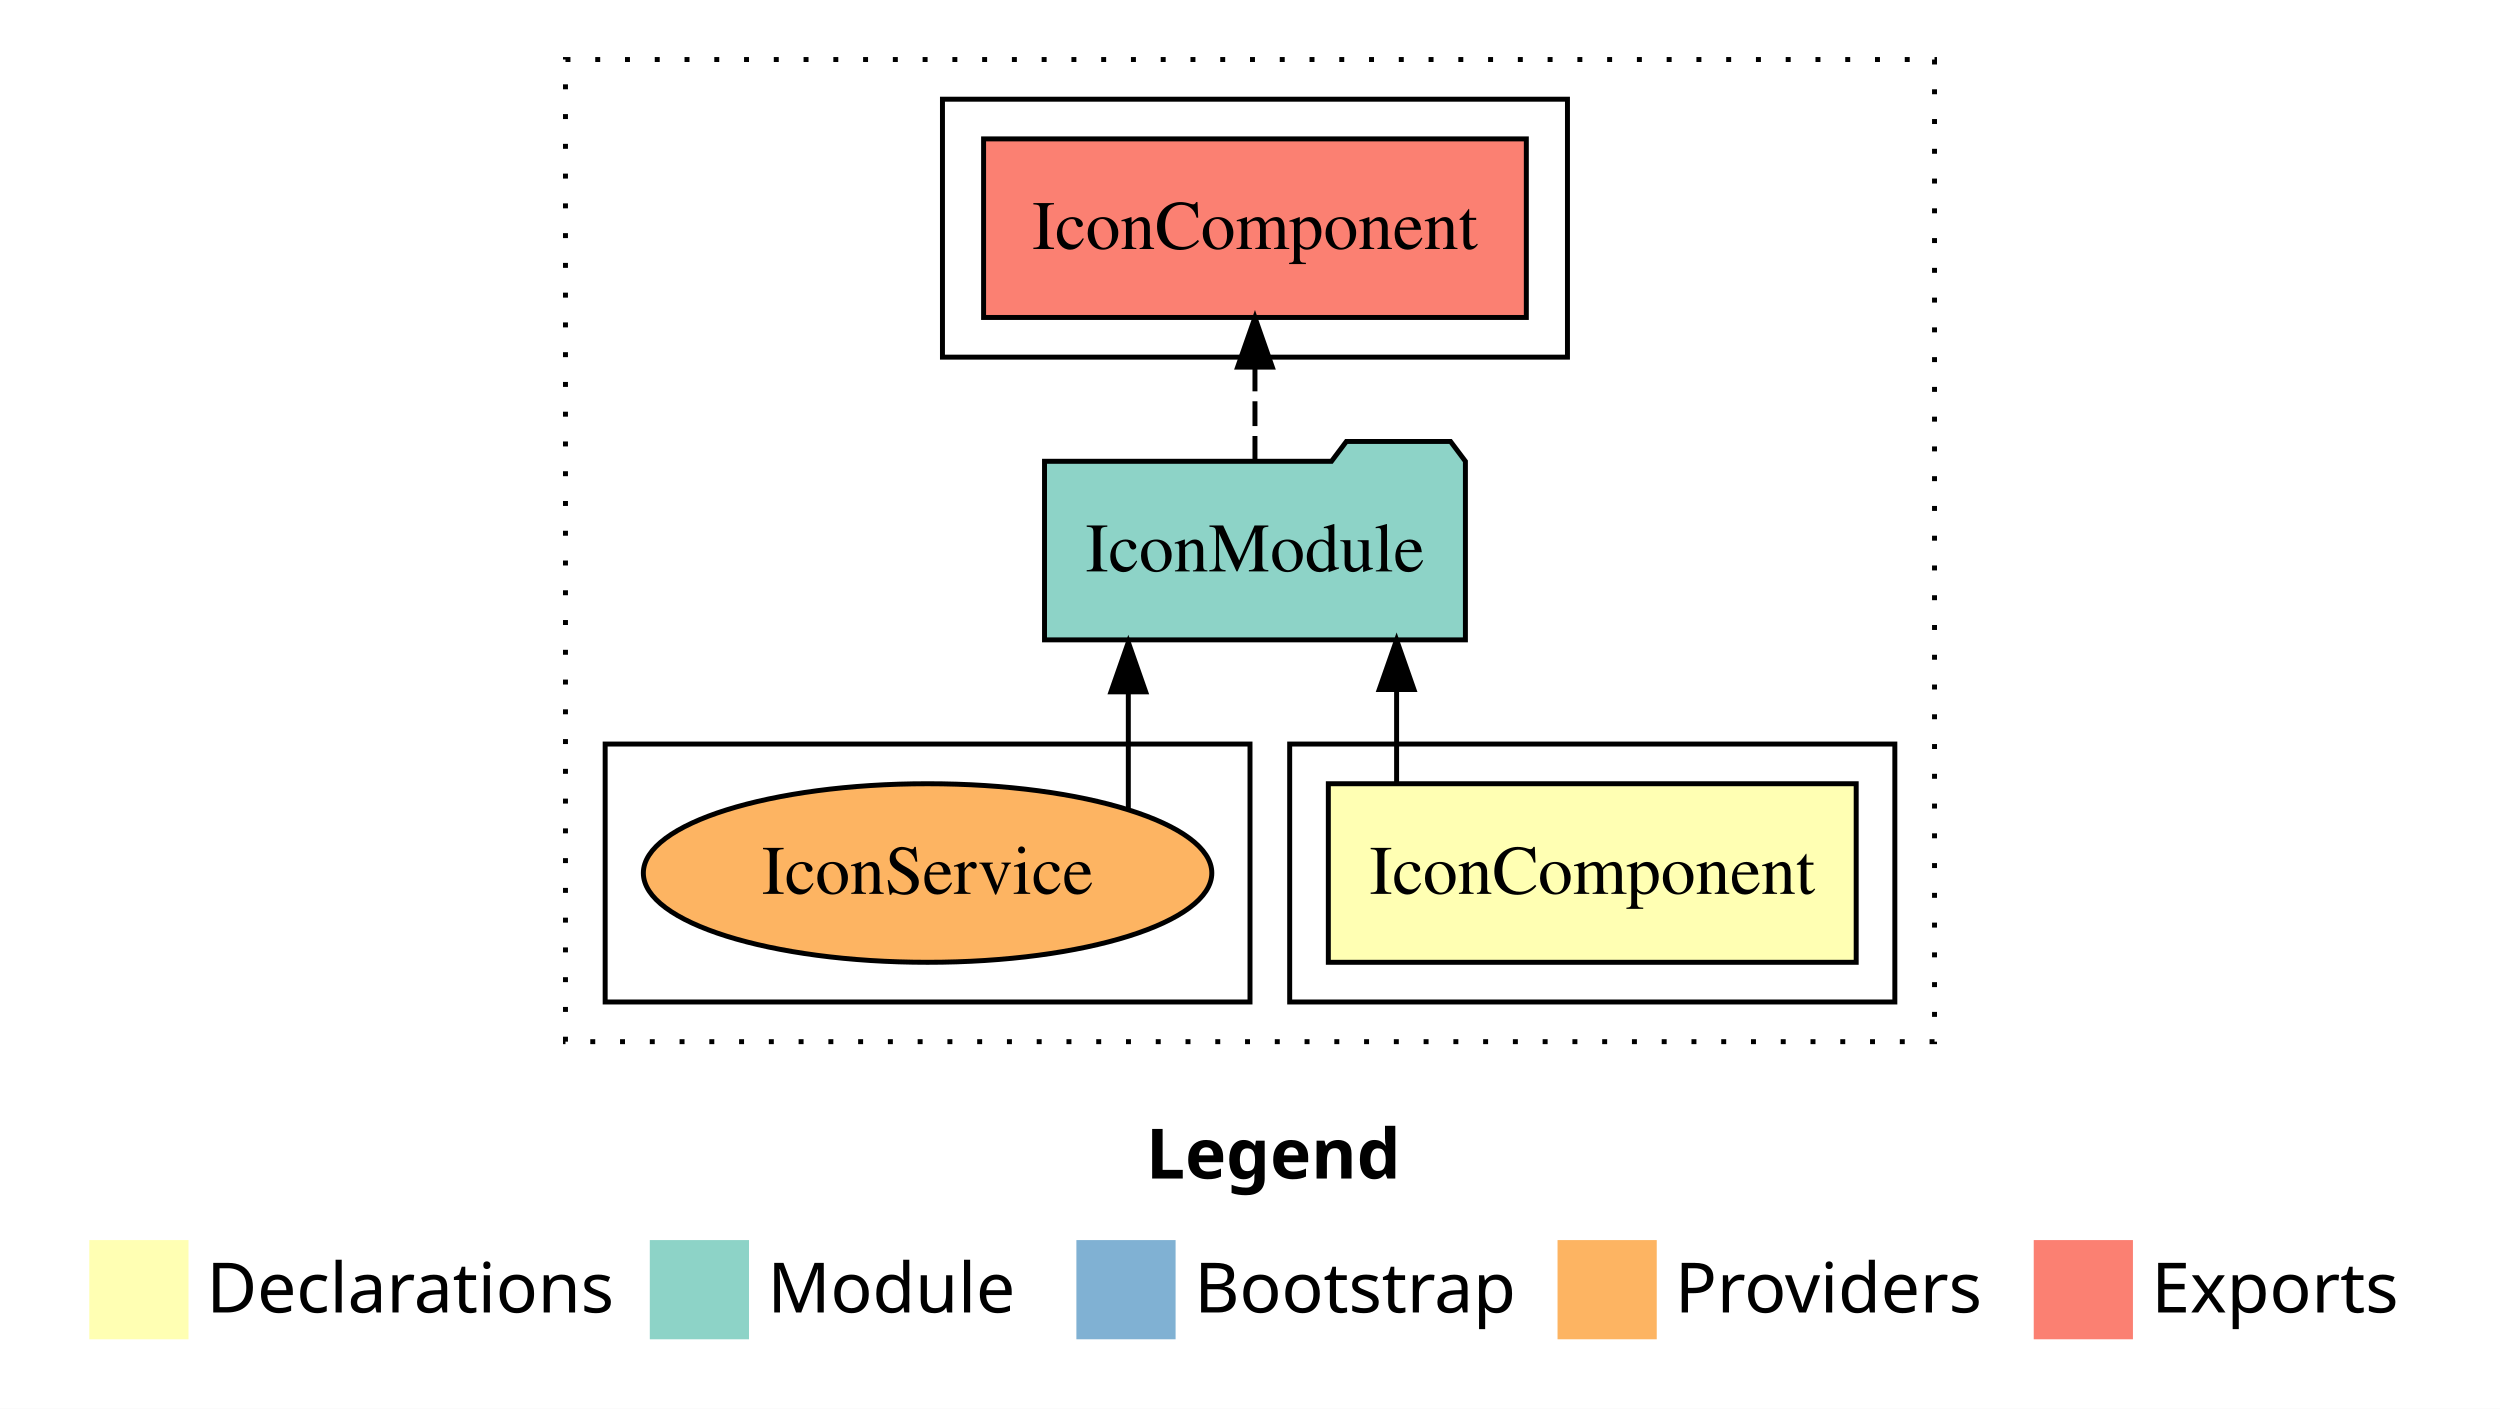
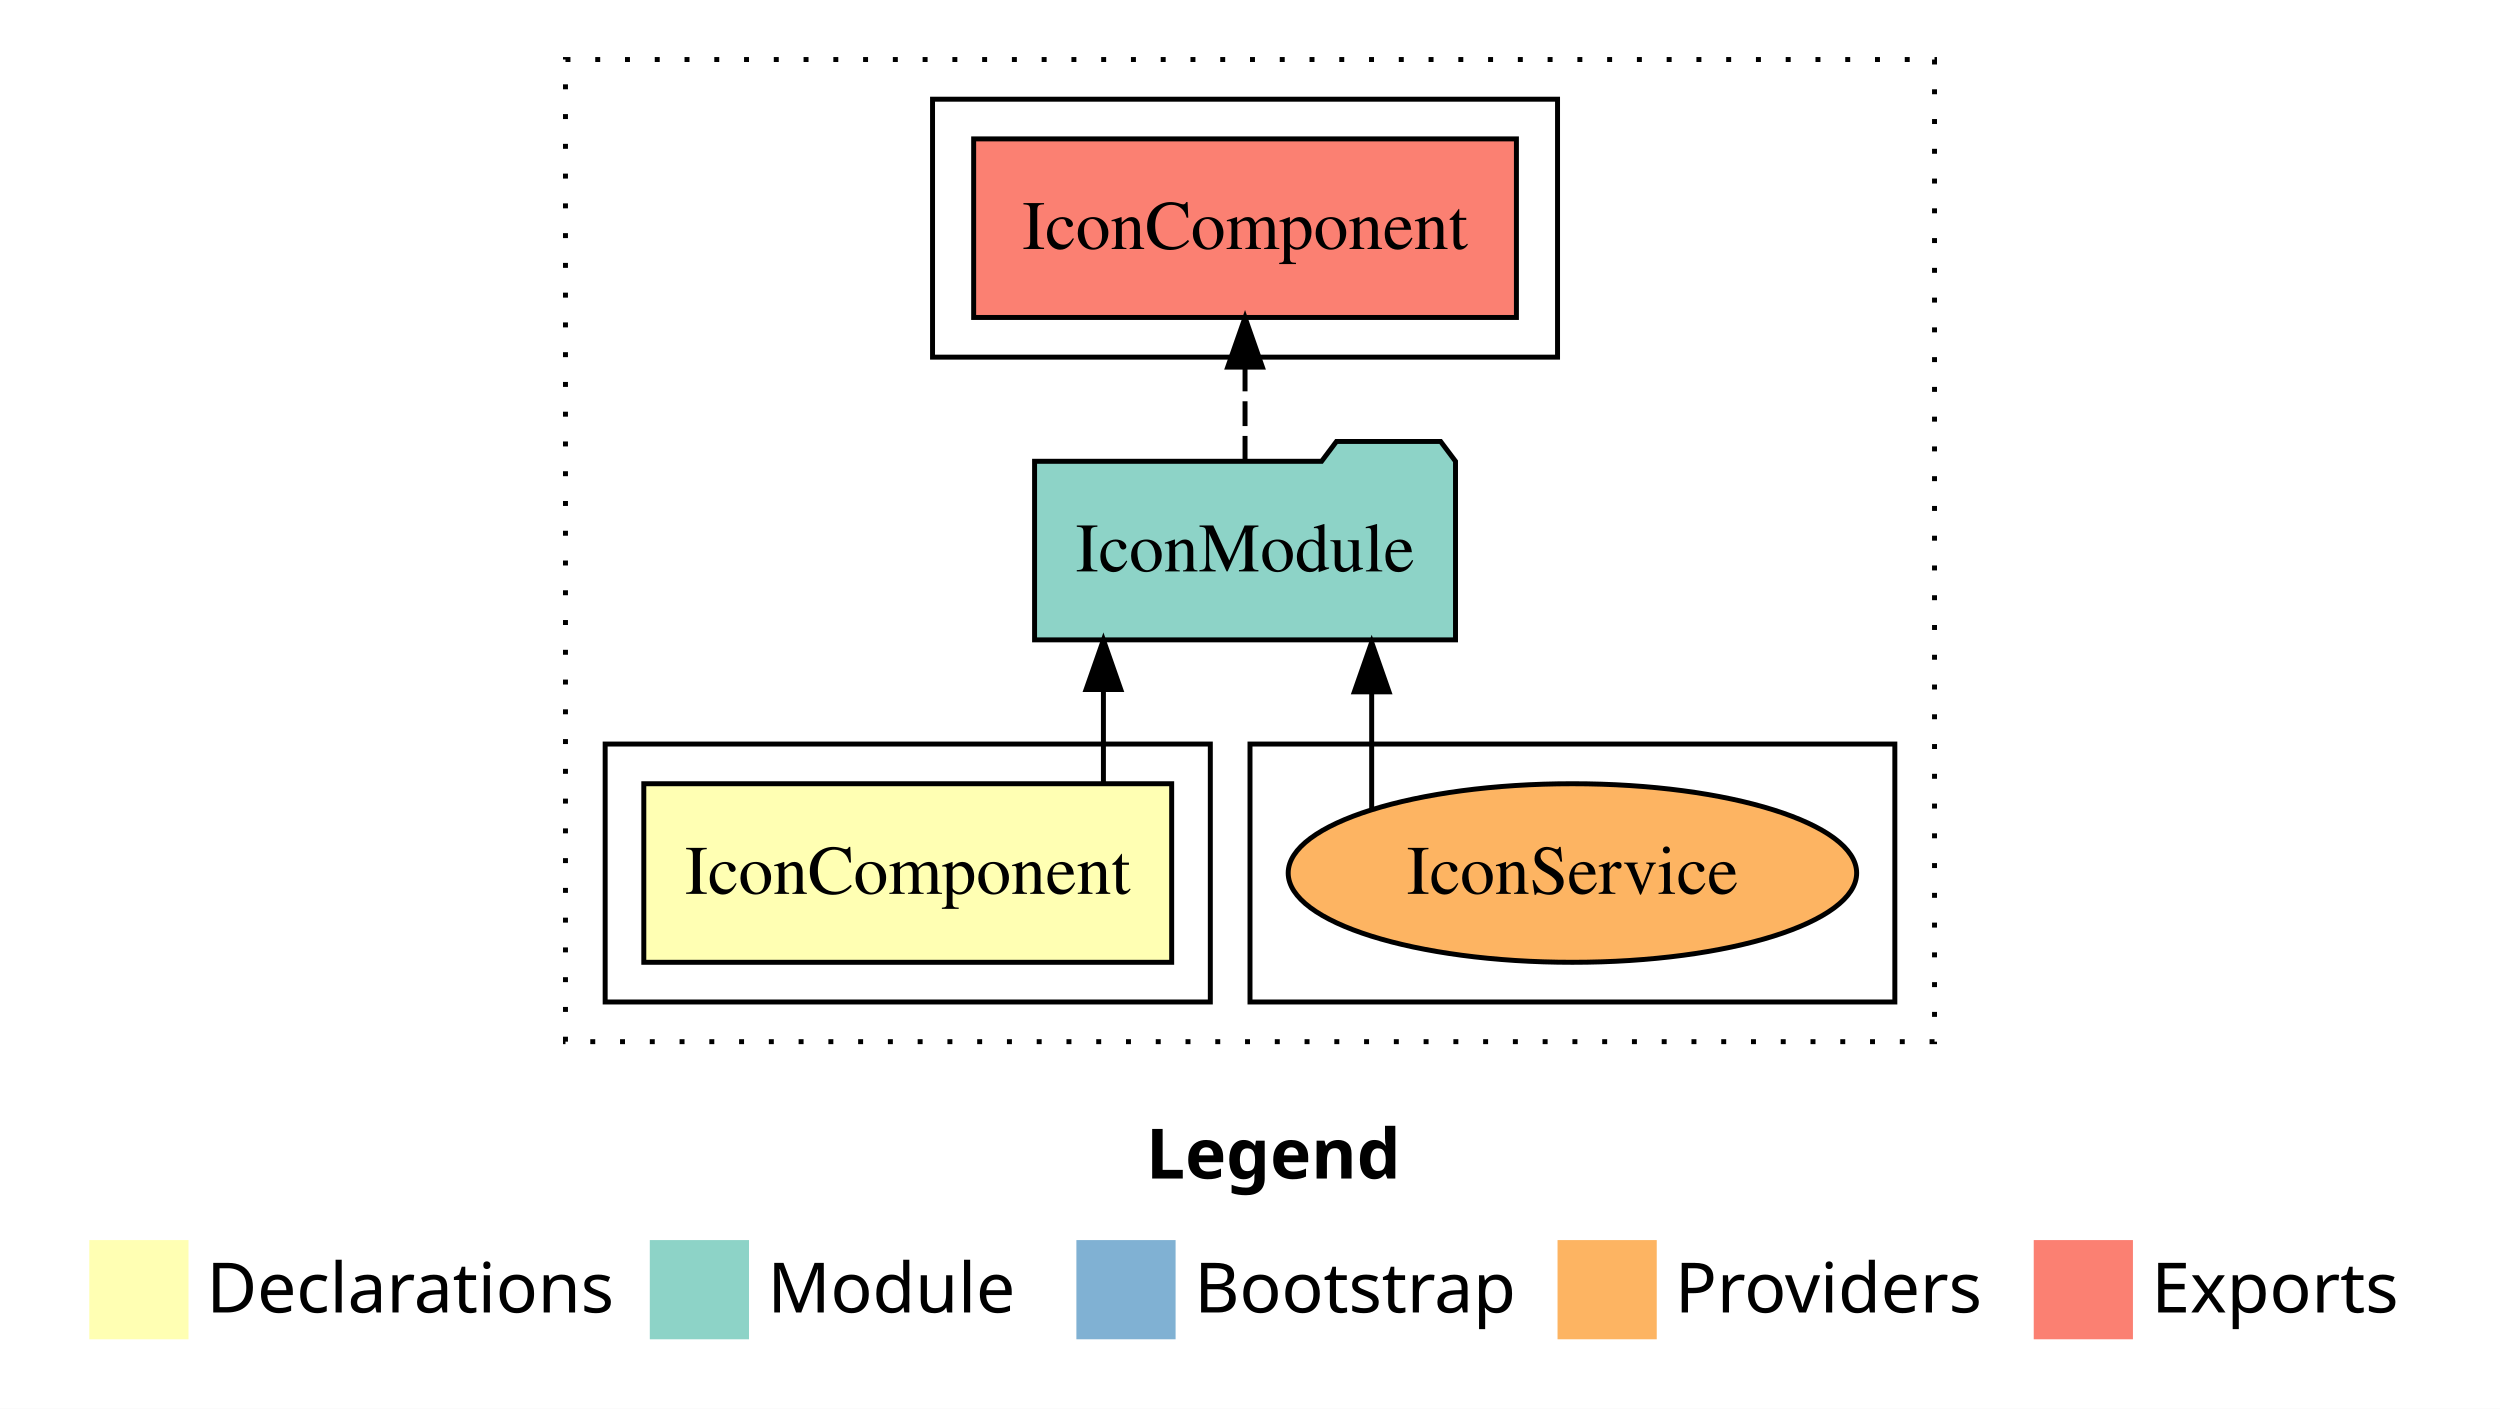
<svg xmlns="http://www.w3.org/2000/svg" width="504pt" height="284pt" viewBox="0.00 0.00 504.00 284.00">
  <g id="graph0" class="graph" transform="scale(1 1) rotate(0) translate(4 280)">
-     <polygon fill="#ffffff" stroke="transparent" points="-4,4 -4,-280 500,-280 500,4 -4,4" />
-     <text text-anchor="start" x="227.009" y="-42.4" font-family="sans-serif" font-weight="bold" font-size="14.00" fill="#000000">Legend</text>
+     <polygon fill="white" stroke="transparent" points="-4,4 -4,-280 500,-280 500,4 -4,4" />
+     <text text-anchor="start" x="227.01" y="-42.4" font-family="sans-serif" font-weight="bold" font-size="14.00">Legend</text>
    <polygon fill="#ffffb3" stroke="transparent" points="14,-10 14,-30 34,-30 34,-10 14,-10" />
-     <text text-anchor="start" x="37.629" y="-15.4" font-family="sans-serif" font-size="14.00" fill="#000000">  Declarations</text>
+     <text text-anchor="start" x="37.63" y="-15.4" font-family="sans-serif" font-size="14.00">  Declarations</text>
    <polygon fill="#8dd3c7" stroke="transparent" points="127,-10 127,-30 147,-30 147,-10 127,-10" />
-     <text text-anchor="start" x="150.725" y="-15.4" font-family="sans-serif" font-size="14.00" fill="#000000">  Module</text>
+     <text text-anchor="start" x="150.73" y="-15.4" font-family="sans-serif" font-size="14.00">  Module</text>
    <polygon fill="#80b1d3" stroke="transparent" points="213,-10 213,-30 233,-30 233,-10 213,-10" />
-     <text text-anchor="start" x="236.781" y="-15.4" font-family="sans-serif" font-size="14.00" fill="#000000">  Bootstrap</text>
+     <text text-anchor="start" x="236.78" y="-15.4" font-family="sans-serif" font-size="14.00">  Bootstrap</text>
    <polygon fill="#fdb462" stroke="transparent" points="310,-10 310,-30 330,-30 330,-10 310,-10" />
-     <text text-anchor="start" x="333.673" y="-15.4" font-family="sans-serif" font-size="14.00" fill="#000000">  Providers</text>
+     <text text-anchor="start" x="333.67" y="-15.4" font-family="sans-serif" font-size="14.00">  Providers</text>
    <polygon fill="#fb8072" stroke="transparent" points="406,-10 406,-30 426,-30 426,-10 406,-10" />
-     <text text-anchor="start" x="429.726" y="-15.4" font-family="sans-serif" font-size="14.00" fill="#000000">  Exports</text>
+     <text text-anchor="start" x="429.73" y="-15.4" font-family="sans-serif" font-size="14.00">  Exports</text>
    <g id="clust1" class="cluster">
-       <polygon fill="none" stroke="#000000" stroke-dasharray="1,5" points="110,-70 110,-268 386,-268 386,-70 110,-70" />
+       <polygon fill="none" stroke="black" stroke-dasharray="1,5" points="110,-70 110,-268 386,-268 386,-70 110,-70" />
+     </g>
+     <g id="clust7" class="cluster">
+       <polygon fill="none" stroke="black" points="248,-78 248,-130 378,-130 378,-78 248,-78" />
+     </g>
+     <g id="clust5" class="cluster">
+       <polygon fill="none" stroke="black" points="184,-208 184,-260 310,-260 310,-208 184,-208" />
    </g>
    <g id="clust2" class="cluster">
-       <polygon fill="none" stroke="#000000" points="256,-78 256,-130 378,-130 378,-78 256,-78" />
-     </g>
-     <g id="clust5" class="cluster">
-       <polygon fill="none" stroke="#000000" points="186,-208 186,-260 312,-260 312,-208 186,-208" />
-     </g>
-     <g id="clust7" class="cluster">
-       <polygon fill="none" stroke="#000000" points="118,-78 118,-130 248,-130 248,-78 118,-78" />
+       <polygon fill="none" stroke="black" points="118,-78 118,-130 240,-130 240,-78 118,-78" />
    </g>
    <g id="node1" class="node">
-       <polygon fill="#ffffb3" stroke="#000000" points="370.208,-122 263.792,-122 263.792,-86 370.208,-86 370.208,-122" />
-       <text text-anchor="middle" x="317" y="-99.8" font-family="Times,serif" font-size="14.00" fill="#000000">IconComponent</text>
+       <polygon fill="#ffffb3" stroke="black" points="232.21,-122 125.79,-122 125.79,-86 232.21,-86 232.21,-122" />
+       <text text-anchor="middle" x="179" y="-99.8" font-family="Times,serif" font-size="14.00">IconComponent</text>
    </g>
    <g id="node2" class="node">
-       <polygon fill="#8dd3c7" stroke="#000000" points="291.426,-187 288.426,-191 267.426,-191 264.426,-187 206.574,-187 206.574,-151 291.426,-151 291.426,-187" />
-       <text text-anchor="middle" x="249" y="-164.8" font-family="Times,serif" font-size="14.00" fill="#000000">IconModule</text>
+       <polygon fill="#8dd3c7" stroke="black" points="289.43,-187 286.43,-191 265.43,-191 262.43,-187 204.57,-187 204.57,-151 289.43,-151 289.43,-187" />
+       <text text-anchor="middle" x="247" y="-164.8" font-family="Times,serif" font-size="14.00">IconModule</text>
    </g>
    <g id="edge1" class="edge">
-       <path fill="none" stroke="#000000" d="M277.554,-122.106C277.554,-122.106 277.554,-140.991 277.554,-140.991" />
-       <polygon fill="#000000" stroke="#000000" points="274.054,-140.991 277.554,-150.991 281.054,-140.991 274.054,-140.991" />
+       <path fill="none" stroke="black" d="M218.45,-122.11C218.45,-122.11 218.45,-140.99 218.45,-140.99" />
+       <polygon fill="black" stroke="black" points="214.95,-140.99 218.45,-150.99 221.95,-140.99 214.95,-140.99" />
    </g>
    <g id="node3" class="node">
-       <polygon fill="#fb8072" stroke="#000000" points="303.708,-252 194.292,-252 194.292,-216 303.708,-216 303.708,-252" />
-       <text text-anchor="middle" x="249" y="-229.8" font-family="Times,serif" font-size="14.00" fill="#000000">IconComponent </text>
+       <polygon fill="#fb8072" stroke="black" points="301.71,-252 192.29,-252 192.29,-216 301.71,-216 301.71,-252" />
+       <text text-anchor="middle" x="247" y="-229.8" font-family="Times,serif" font-size="14.00">IconComponent </text>
    </g>
    <g id="edge2" class="edge">
-       <path fill="none" stroke="#000000" stroke-dasharray="5,2" d="M249,-187.106C249,-187.106 249,-205.991 249,-205.991" />
-       <polygon fill="#000000" stroke="#000000" points="245.5,-205.991 249,-215.991 252.5,-205.991 245.5,-205.991" />
+       <path fill="none" stroke="black" stroke-dasharray="5,2" d="M247,-187.11C247,-187.11 247,-205.99 247,-205.99" />
+       <polygon fill="black" stroke="black" points="243.5,-205.99 247,-215.99 250.5,-205.99 243.5,-205.99" />
    </g>
    <g id="node4" class="node">
-       <ellipse fill="#fdb462" stroke="#000000" cx="183" cy="-104" rx="57.301" ry="18" />
-       <text text-anchor="middle" x="183" y="-99.8" font-family="Times,serif" font-size="14.00" fill="#000000">IconService</text>
+       <ellipse fill="#fdb462" stroke="black" cx="313" cy="-104" rx="57.3" ry="18" />
+       <text text-anchor="middle" x="313" y="-99.8" font-family="Times,serif" font-size="14.00">IconService</text>
    </g>
    <g id="edge3" class="edge">
-       <path fill="none" stroke="#000000" d="M223.469,-116.842C223.469,-116.842 223.469,-140.523 223.469,-140.523" />
-       <polygon fill="#000000" stroke="#000000" points="219.969,-140.523 223.469,-150.523 226.969,-140.523 219.969,-140.523" />
+       <path fill="none" stroke="black" d="M272.53,-116.84C272.53,-116.84 272.53,-140.52 272.53,-140.52" />
+       <polygon fill="black" stroke="black" points="269.03,-140.52 272.53,-150.52 276.03,-140.52 269.03,-140.52" />
    </g>
  </g>
</svg>
